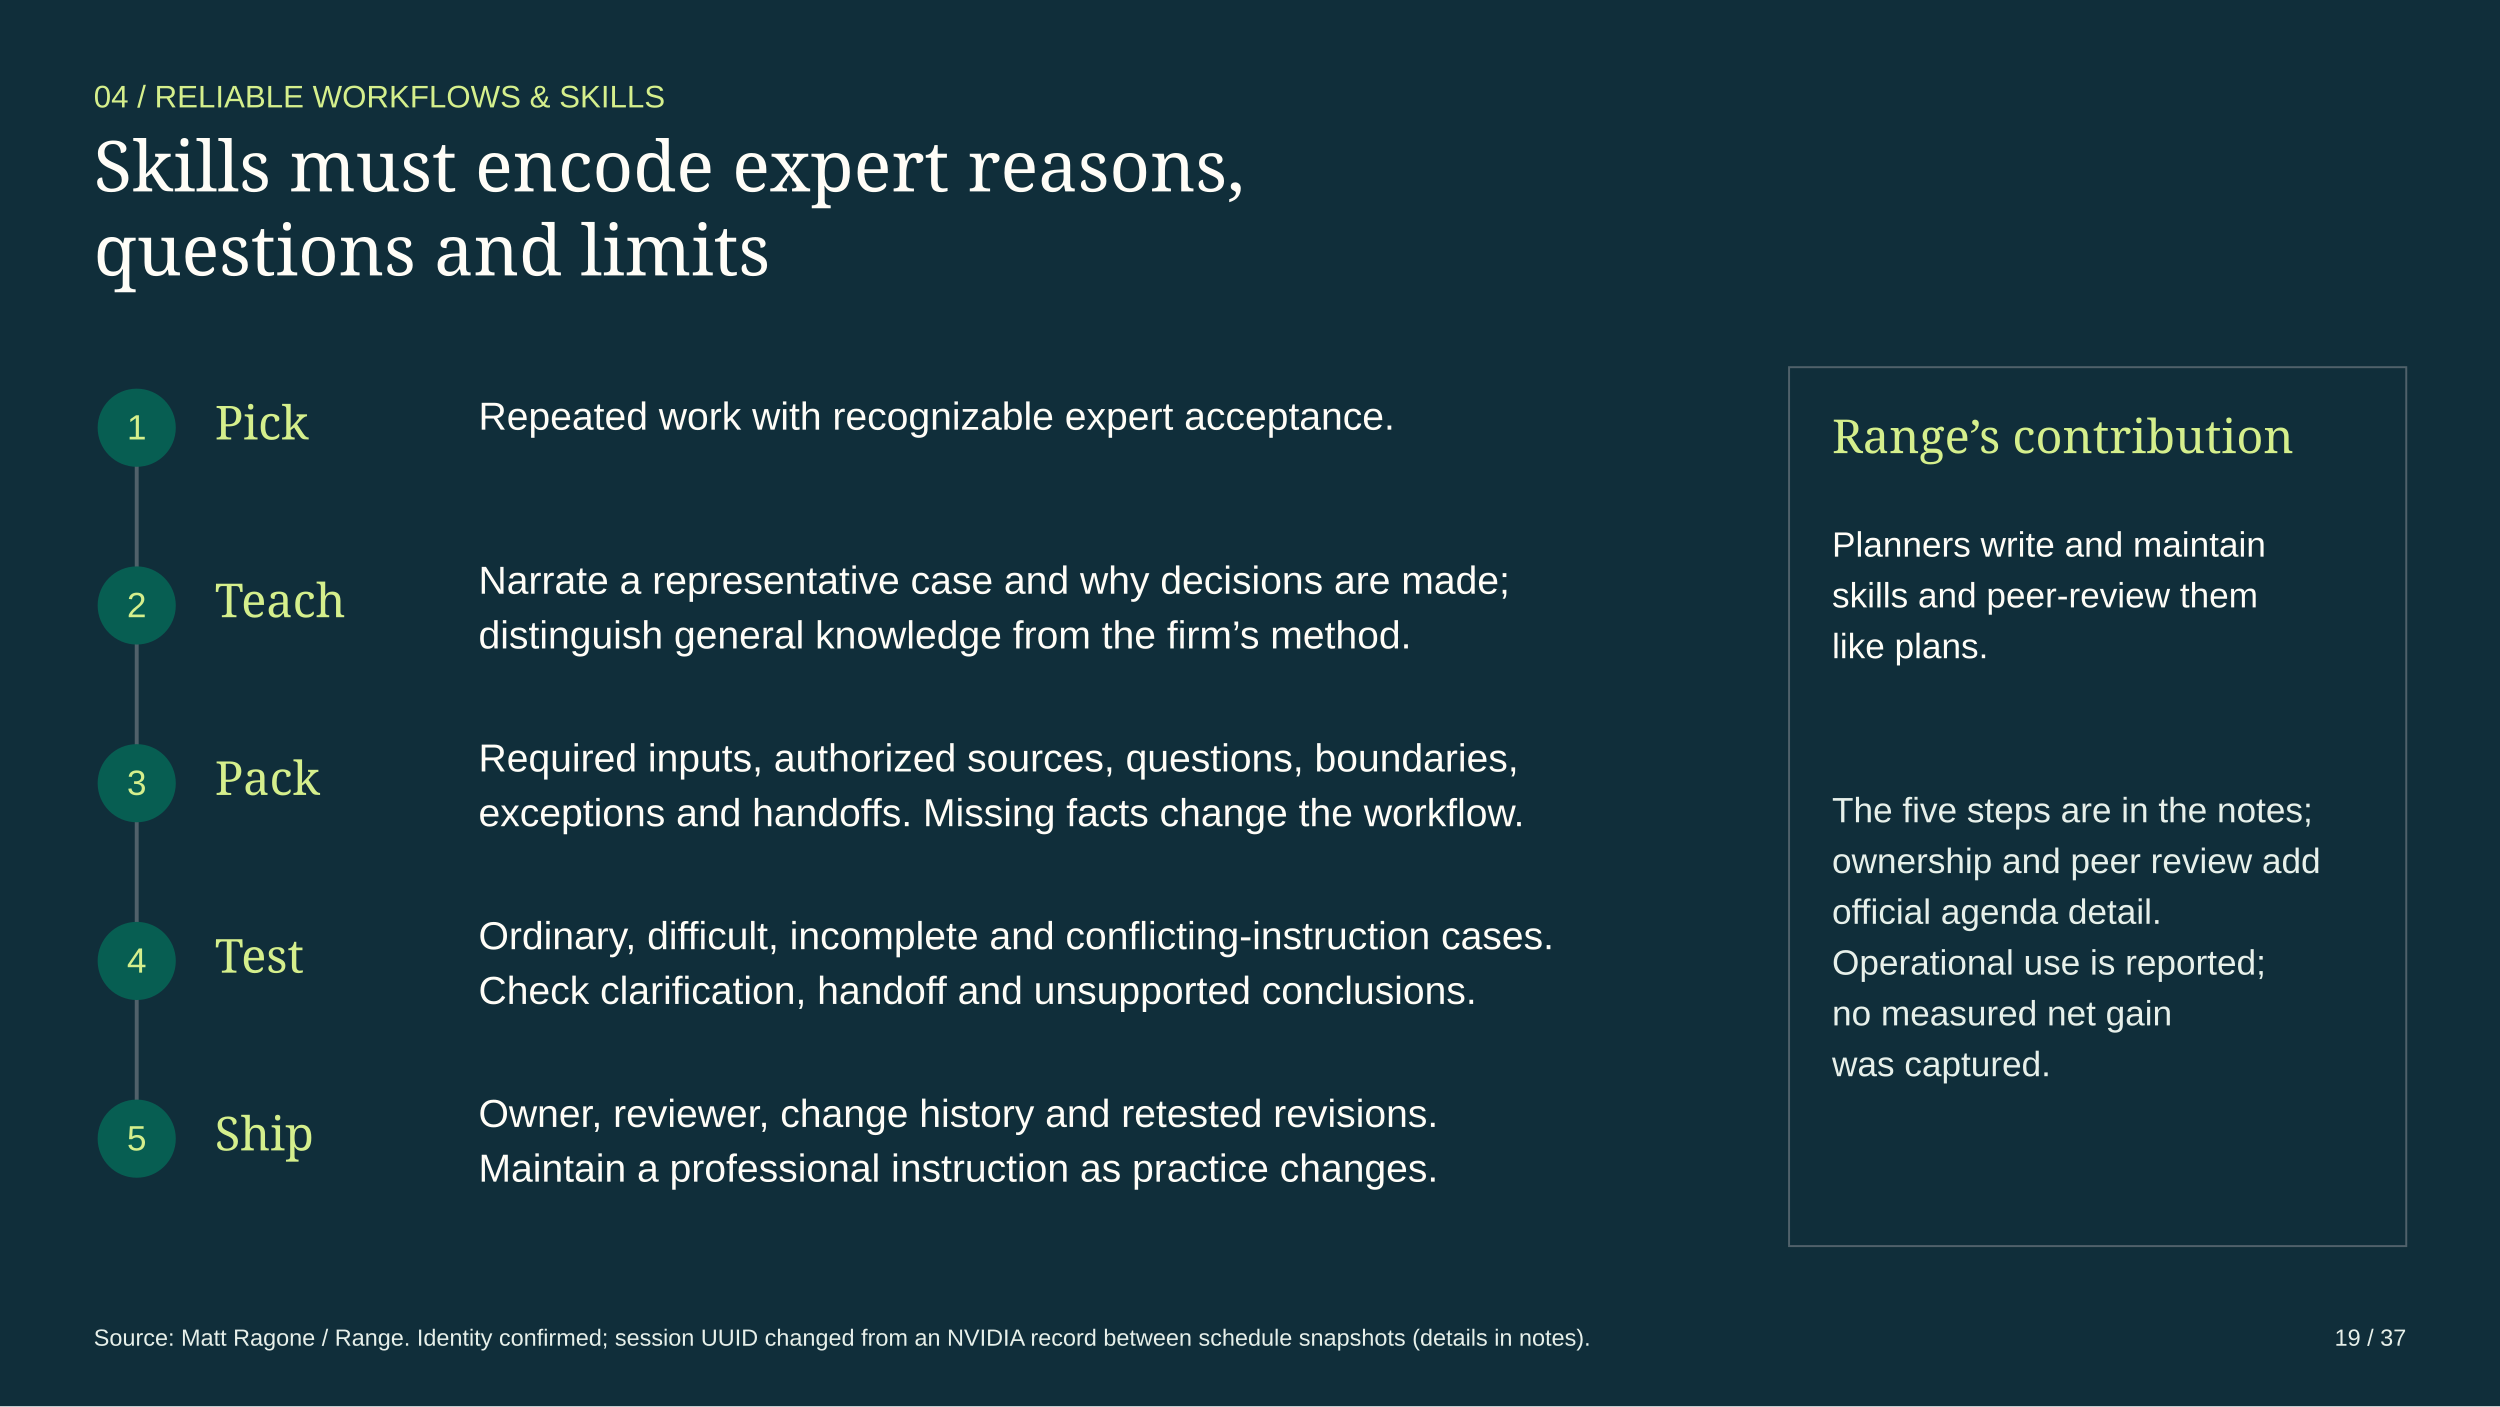
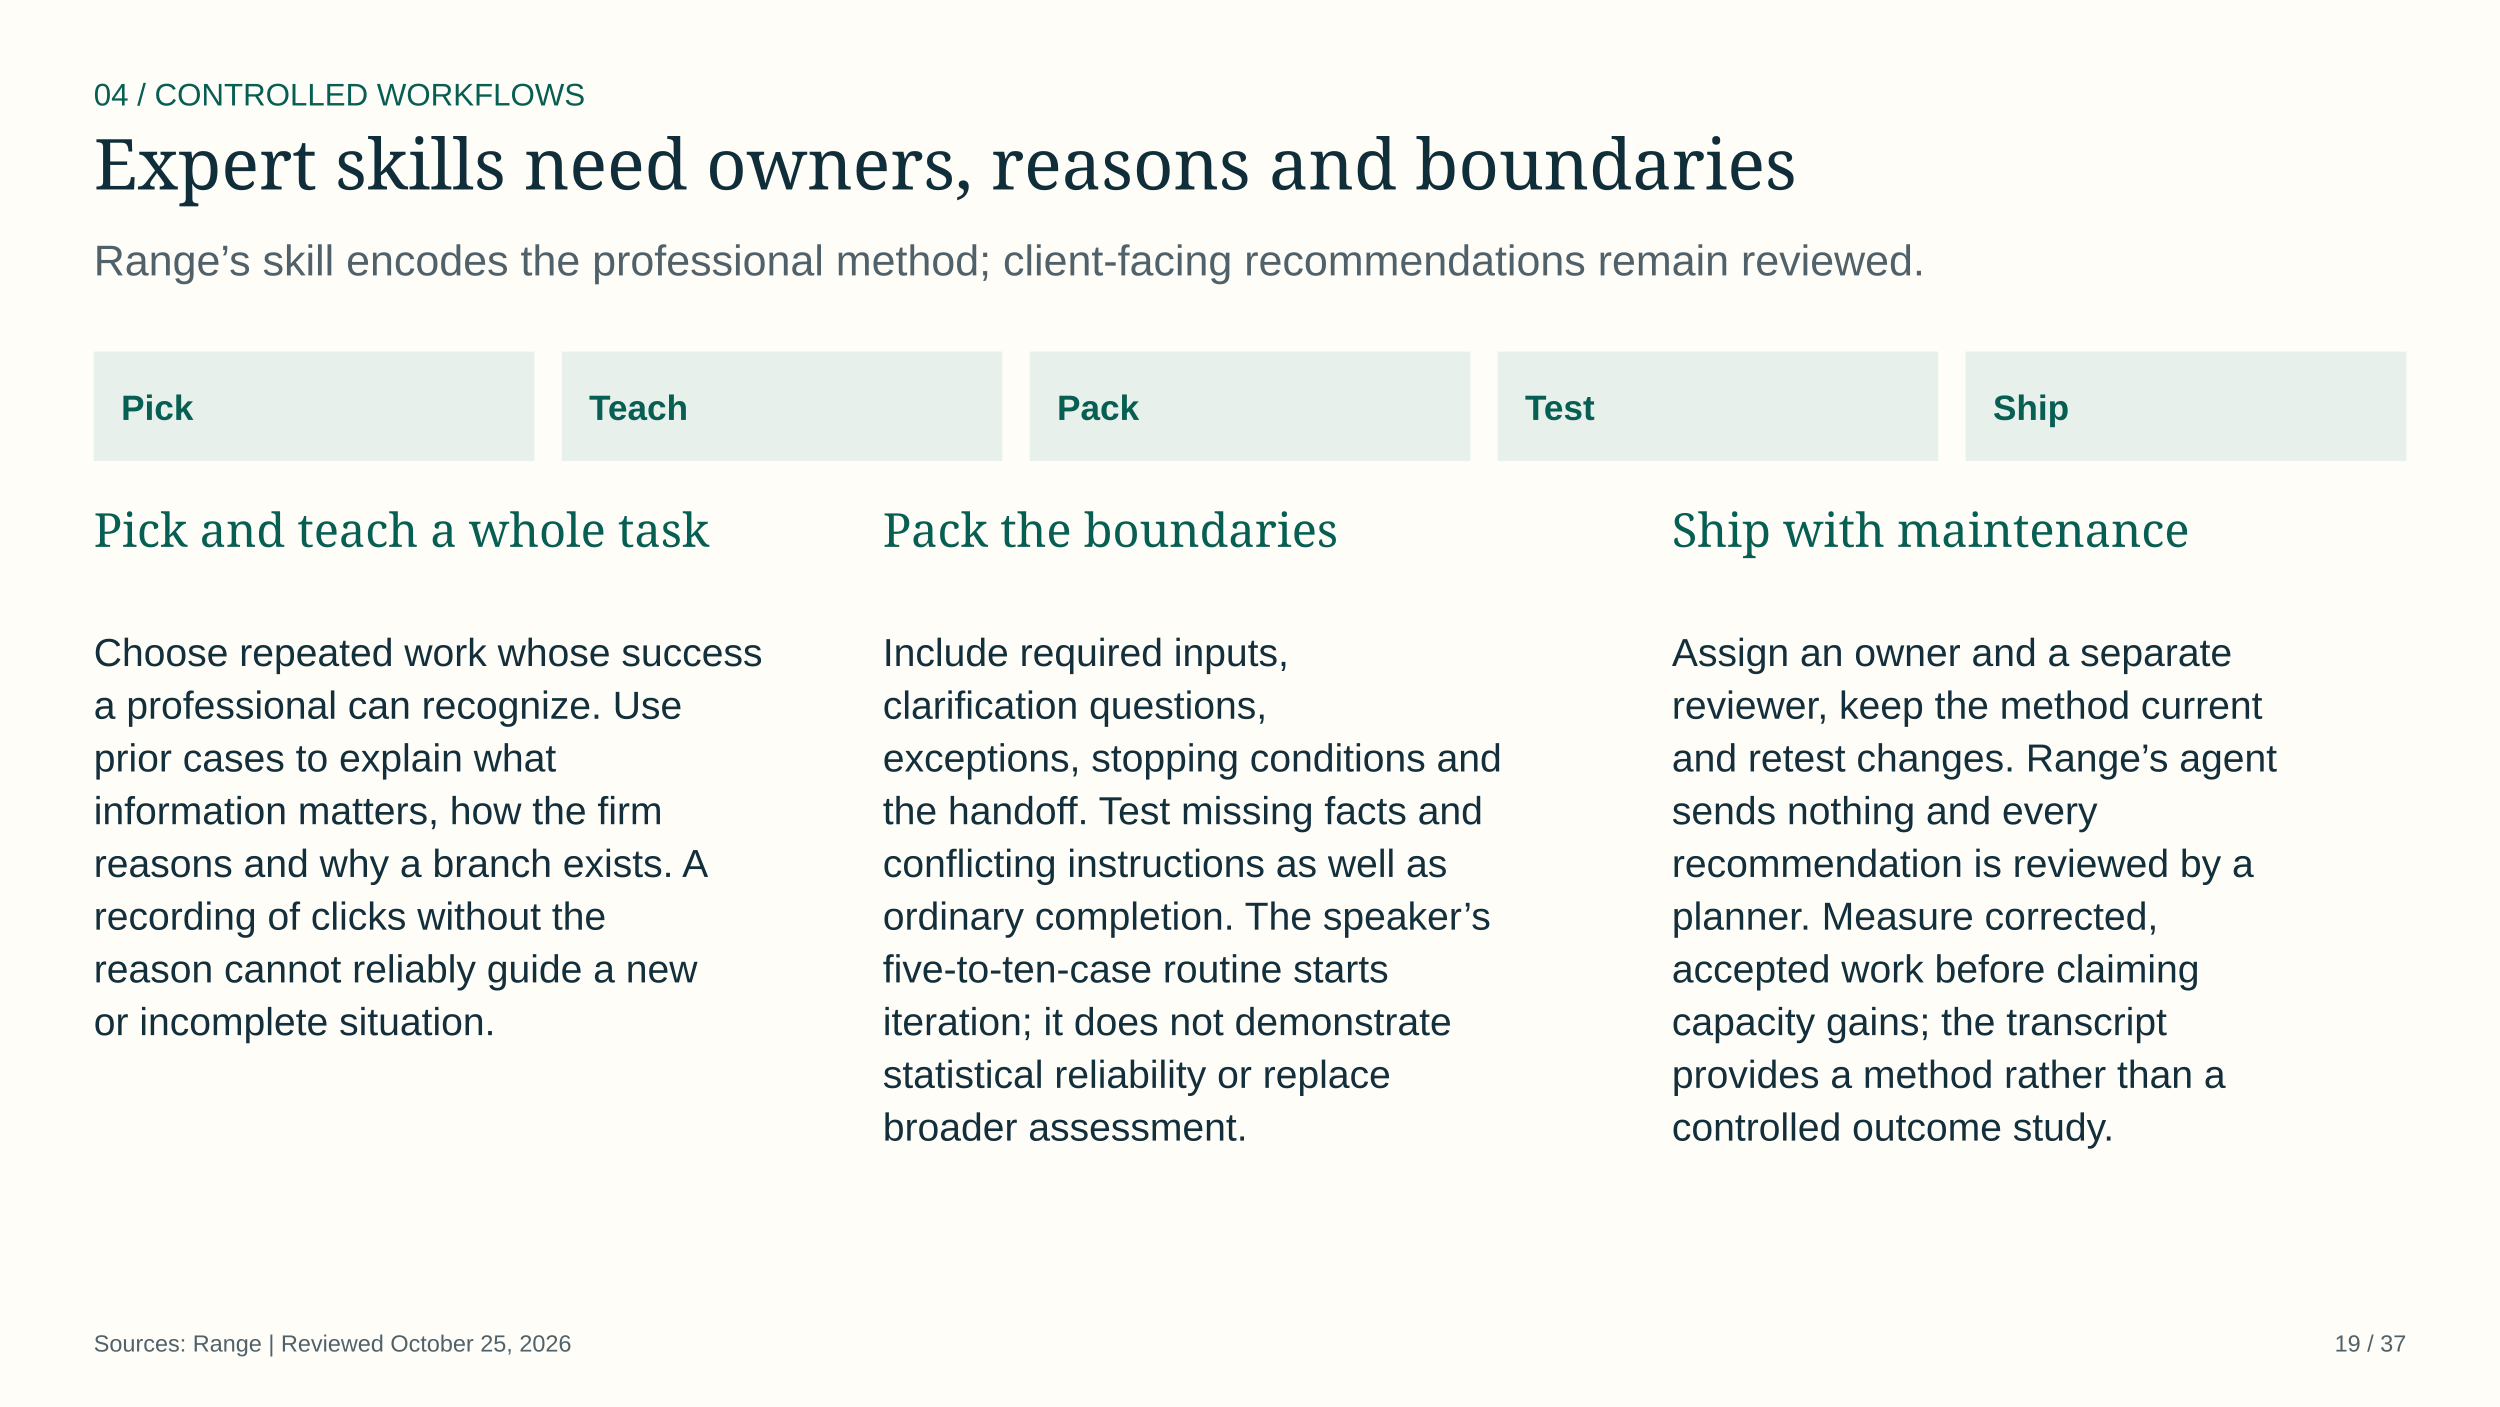
- <svg xmlns="http://www.w3.org/2000/svg" viewBox="0 0 1280 720" font-family="Arial" font-size="20" data-pptx-page-role="section">
-   <rect id="background" data-pptx-role="background" width="1280" height="720" fill="#102E3A" />
-   <g id="title" data-pptx-bounds="48 40 1184 120" fill="#FFFDF7">
-     <text x="48" y="55" font-size="16" fill="#D5EF8C">04 / RELIABLE WORKFLOWS &amp; SKILLS</text>
-     <text font-family="Cambria" font-size="36" x="48" y="98">Skills must encode expert reasons,</text>
-     <text font-family="Cambria" font-size="36" x="48" y="141">questions and limits</text>
+ <svg xmlns="http://www.w3.org/2000/svg" viewBox="0 0 1280 720" font-family="Arial" font-size="20" data-pptx-page-role="content">
+   <rect id="background" data-pptx-role="background" x="0" y="0" width="1280" height="720" fill="#FFFDF7" />
+   <g id="title" data-pptx-bounds="48 38 1184 140">
+     <text x="48" y="54" font-size="16" fill="#075E52">04 / CONTROLLED WORKFLOWS</text>
+     <text x="48" y="97" font-size="36" font-family="Cambria" fill="#102E3A">Expert skills need owners, reasons and boundaries</text>
+     <text x="48" y="141" font-size="22" fill="#50616A">Range’s skill encodes the professional method; client-facing recommendations remain reviewed.</text>
  </g>
-   <g id="range-method" data-pptx-bounds="48 188 836 450" fill="#FFFDF7">
-     <line x1="70" y1="219" x2="70" y2="585" stroke="#50616A" stroke-width="2" />
-     <g>
-       <circle cx="70" cy="219" r="20" fill="#075E52" />
-       <text x="70" y="225" text-anchor="middle" font-size="18" fill="#D5EF8C">1</text>
-       <text x="110" y="225" font-size="24" font-family="Cambria" fill="#D5EF8C">Pick</text>
-       <text x="245" y="220">Repeated work with recognizable expert acceptance.</text>
-     </g>
-     <g>
-       <circle cx="70" cy="310" r="20" fill="#075E52" />
-       <text x="70" y="316" text-anchor="middle" font-size="18" fill="#D5EF8C">2</text>
-       <text x="110" y="316" font-size="24" font-family="Cambria" fill="#D5EF8C">Teach</text>
-       <text x="245" y="304">Narrate a representative case and why decisions are made;</text>
-       <text x="245" y="332">distinguish general knowledge from the firm’s method.</text>
-     </g>
-     <g>
-       <circle cx="70" cy="401" r="20" fill="#075E52" />
-       <text x="70" y="407" text-anchor="middle" font-size="18" fill="#D5EF8C">3</text>
-       <text x="110" y="407" font-size="24" font-family="Cambria" fill="#D5EF8C">Pack</text>
-       <text x="245" y="395">Required inputs, authorized sources, questions, boundaries,</text>
-       <text x="245" y="423">exceptions and handoffs. Missing facts change the workflow.</text>
-     </g>
-     <g>
-       <circle cx="70" cy="492" r="20" fill="#075E52" />
-       <text x="70" y="498" text-anchor="middle" font-size="18" fill="#D5EF8C">4</text>
-       <text x="110" y="498" font-size="24" font-family="Cambria" fill="#D5EF8C">Test</text>
-       <text x="245" y="486">Ordinary, difficult, incomplete and conflicting-instruction cases.</text>
-       <text x="245" y="514">Check clarification, handoff and unsupported conclusions.</text>
-     </g>
-     <g>
-       <circle cx="70" cy="583" r="20" fill="#075E52" />
-       <text x="70" y="589" text-anchor="middle" font-size="18" fill="#D5EF8C">5</text>
-       <text x="110" y="589" font-size="24" font-family="Cambria" fill="#D5EF8C">Ship</text>
-       <text x="245" y="577">Owner, reviewer, change history and retested revisions.</text>
-       <text x="245" y="605">Maintain a professional instruction as practice changes.</text>
-     </g>
+   <g id="method-sequence" data-pptx-bounds="48 180 1184 56">
+     <rect x="48.0" y="180" width="225.6" height="56" fill="#E7F0EA" />
+     <text x="62.0" y="215" font-size="18" fill="#075E52" font-weight="bold">Pick</text>
+     <rect x="287.6" y="180" width="225.6" height="56" fill="#E7F0EA" />
+     <text x="301.6" y="215" font-size="18" fill="#075E52" font-weight="bold">Teach</text>
+     <rect x="527.2" y="180" width="225.6" height="56" fill="#E7F0EA" />
+     <text x="541.2" y="215" font-size="18" fill="#075E52" font-weight="bold">Pack</text>
+     <rect x="766.8" y="180" width="225.6" height="56" fill="#E7F0EA" />
+     <text x="780.8" y="215" font-size="18" fill="#075E52" font-weight="bold">Test</text>
+     <rect x="1006.4" y="180" width="225.6" height="56" fill="#E7F0EA" />
+     <text x="1020.4" y="215" font-size="18" fill="#075E52" font-weight="bold">Ship</text>
  </g>
-   <g id="range-story" data-pptx-bounds="916 188 316 450">
-     <rect x="916" y="188" width="316" height="450" fill="none" stroke="#50616A" />
-     <text x="938" y="232" font-size="24" font-family="Cambria" fill="#D5EF8C">Range’s contribution</text>
-     <text font-size="18" fill="#FFFDF7" x="938" y="285">Planners write and maintain</text>
-     <text font-size="18" fill="#FFFDF7" x="938" y="311">skills and peer-review them</text>
-     <text font-size="18" fill="#FFFDF7" x="938" y="337">like plans.</text>
-     <text font-size="18" fill="#E7F0EA" x="938" y="421">The five steps are in the notes;</text>
-     <text font-size="18" fill="#E7F0EA" x="938" y="447">ownership and peer review add</text>
-     <text font-size="18" fill="#E7F0EA" x="938" y="473">official agenda detail.</text>
-     <text font-size="18" fill="#E7F0EA" x="938" y="499">Operational use is reported;</text>
-     <text font-size="18" fill="#E7F0EA" x="938" y="525">no measured net gain</text>
-     <text font-size="18" fill="#E7F0EA" x="938" y="551">was captured.</text>
+   <g id="analysis-1" data-pptx-bounds="48 252 365 413">
+     <text x="48" y="280" font-size="24" font-family="Cambria" fill="#075E52">Pick and teach a whole task</text>
+     <text fill="#132F3B" x="48" y="341">Choose repeated work whose success </text>
+     <text fill="#132F3B" x="48" y="368">a professional can recognize. Use </text>
+     <text fill="#132F3B" x="48" y="395">prior cases to explain what </text>
+     <text fill="#132F3B" x="48" y="422">information matters, how the firm </text>
+     <text fill="#132F3B" x="48" y="449">reasons and why a branch exists. A </text>
+     <text fill="#132F3B" x="48" y="476">recording of clicks without the </text>
+     <text fill="#132F3B" x="48" y="503">reason cannot reliably guide a new </text>
+     <text fill="#132F3B" x="48" y="530">or incomplete situation.</text>
  </g>
-   <g id="footer" data-pptx-role="footer" data-pptx-bounds="48 671 1184 29" font-size="12" fill="#E7F0EA">
-     <text x="48" y="689">Source: Matt Ragone / Range. Identity confirmed; session UUID changed from an NVIDIA record between schedule snapshots (details in notes).</text>
-     <text x="1232" y="689" text-anchor="end">19 / 37</text>
+   <g id="analysis-2" data-pptx-bounds="452 252 365 413">
+     <text x="452" y="280" font-size="24" font-family="Cambria" fill="#075E52">Pack the boundaries</text>
+     <text fill="#132F3B" x="452" y="341">Include required inputs, </text>
+     <text fill="#132F3B" x="452" y="368">clarification questions, </text>
+     <text fill="#132F3B" x="452" y="395">exceptions, stopping conditions and </text>
+     <text fill="#132F3B" x="452" y="422">the handoff. Test missing facts and </text>
+     <text fill="#132F3B" x="452" y="449">conflicting instructions as well as </text>
+     <text fill="#132F3B" x="452" y="476">ordinary completion. The speaker’s </text>
+     <text fill="#132F3B" x="452" y="503">five-to-ten-case routine starts </text>
+     <text fill="#132F3B" x="452" y="530">iteration; it does not demonstrate </text>
+     <text fill="#132F3B" x="452" y="557">statistical reliability or replace </text>
+     <text fill="#132F3B" x="452" y="584">broader assessment.</text>
+   </g>
+   <g id="analysis-3" data-pptx-bounds="856 252 365 413">
+     <text x="856" y="280" font-size="24" font-family="Cambria" fill="#075E52">Ship with maintenance</text>
+     <text fill="#132F3B" x="856" y="341">Assign an owner and a separate </text>
+     <text fill="#132F3B" x="856" y="368">reviewer, keep the method current </text>
+     <text fill="#132F3B" x="856" y="395">and retest changes. Range’s agent </text>
+     <text fill="#132F3B" x="856" y="422">sends nothing and every </text>
+     <text fill="#132F3B" x="856" y="449">recommendation is reviewed by a </text>
+     <text fill="#132F3B" x="856" y="476">planner. Measure corrected, </text>
+     <text fill="#132F3B" x="856" y="503">accepted work before claiming </text>
+     <text fill="#132F3B" x="856" y="530">capacity gains; the transcript </text>
+     <text fill="#132F3B" x="856" y="557">provides a method rather than a </text>
+     <text fill="#132F3B" x="856" y="584">controlled outcome study.</text>
+   </g>
+   <g id="footer" data-pptx-bounds="48 674 1184 26" fill="#50616A" font-size="12">
+     <text x="48" y="692">Sources: Range | Reviewed October 25, 2026</text>
+     <text x="1232" y="692" text-anchor="end">19 / 37</text>
  </g>
</svg>
